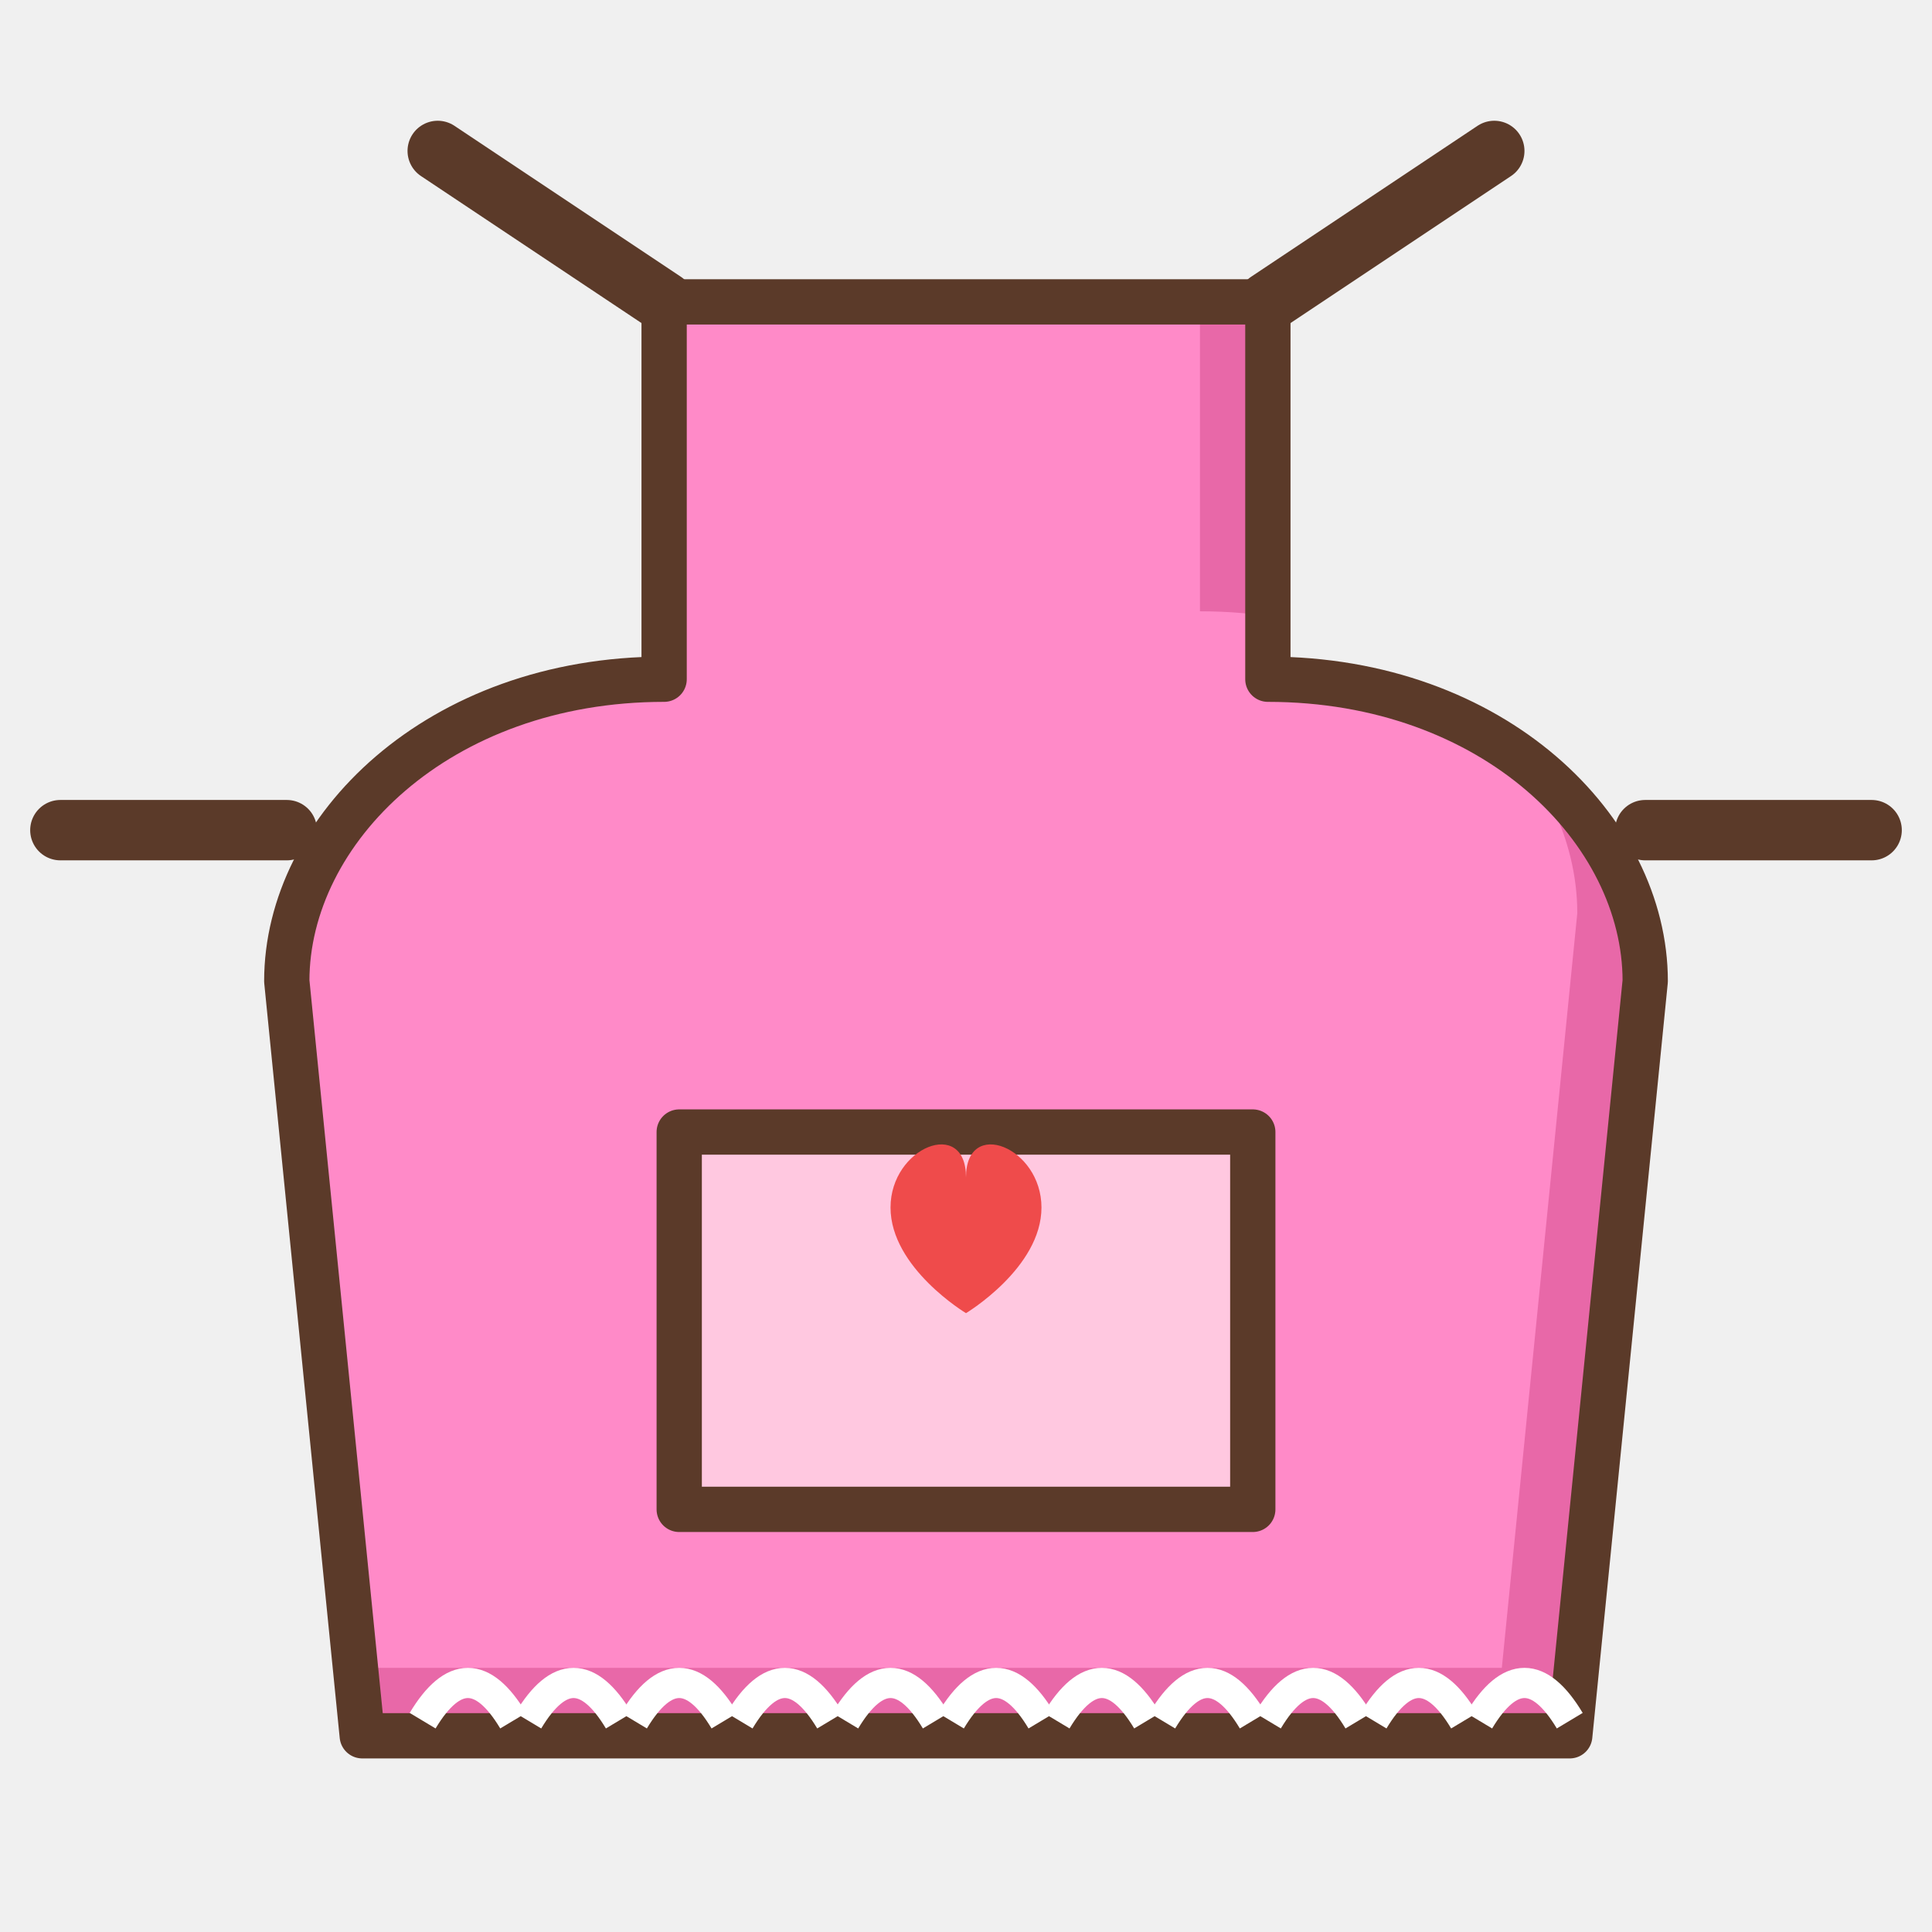
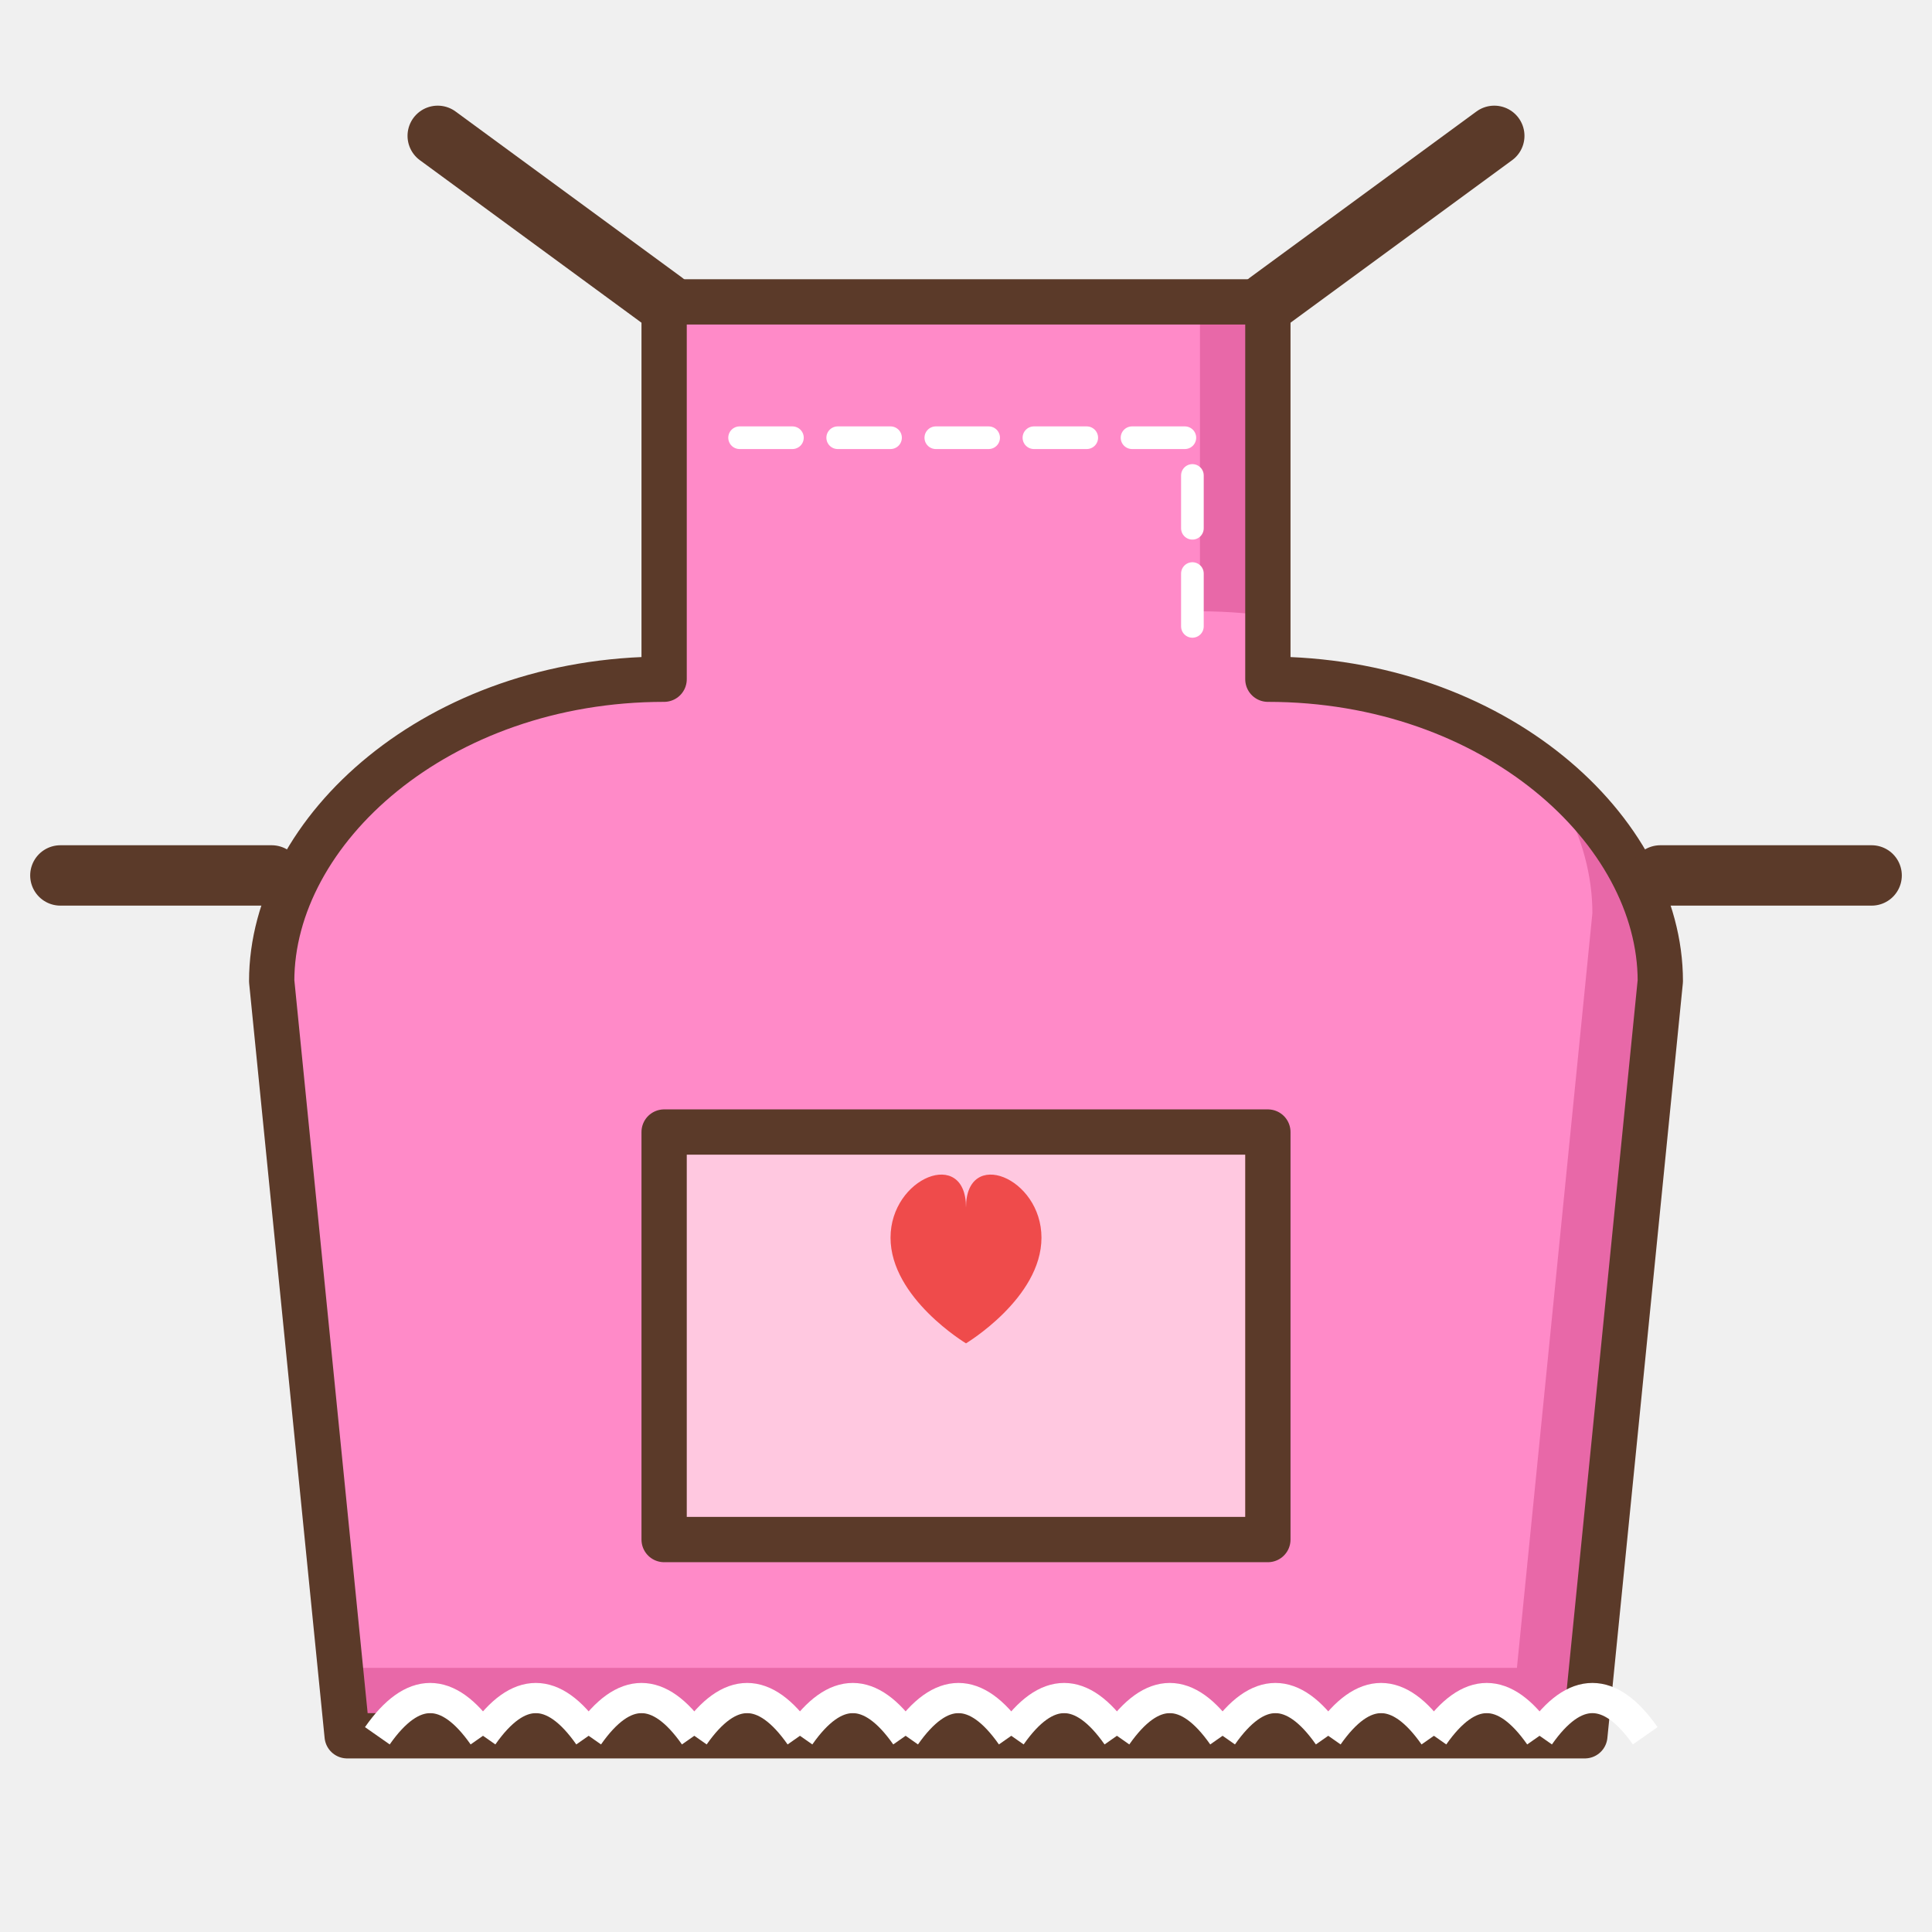
<svg xmlns="http://www.w3.org/2000/svg" viewBox="0 0 256 256">
  <g stroke="#5b3a29" stroke-width="6" stroke-linejoin="round" stroke-linecap="round">
    <defs>
-       <path id="s59" d="M88 40h80v50c30 0 50 20 50 40l-10 100H48L38 130c0-20 20-40 50-40z" />
-       <clipPath id="cs59">
-         <use href="#s59" />
+       <path id="s109" d="M88 40h80v50c30 0 52 20 52 40l-10 100H46L36 130c0-20 22-40 52-40z" />
+       <clipPath id="cs109">
+         <use href="#s109" />
      </clipPath>
    </defs>
-     <use href="#s59" fill="#e868a8" stroke="none" />
-     <g clip-path="url(#cs59)">
-       <use href="#s59" fill="#ff8ac8" stroke="none" transform="translate(-9 -9)" />
+     <use href="#s109" fill="#e868a8" stroke="none" />
+     <g clip-path="url(#cs109)">
+       <use href="#s109" fill="#ff8ac8" stroke="none" transform="translate(-9 -9)" />
    </g>
-     <use href="#s59" fill="none" />
-     <path d="M88 40l-30-20M168 40l30-20M38 110l-30 0M218 110h30" fill="none" stroke-width="8" />
+     <use href="#s109" fill="none" />
+     <path d="M88 40l-30-22M168 40l30-22M36 116H8M220 116h28" fill="none" stroke-width="8" />
    <defs>
-       <path id="s60" d="M90 150h76v50H90z" />
-       <clipPath id="cs60">
-         <use href="#s60" />
+       <path id="s110" d="M88 150h80v54H88z" />
+       <clipPath id="cs110">
+         <use href="#s110" />
      </clipPath>
    </defs>
-     <use href="#s60" fill="#ff9ec0" stroke="none" />
-     <g clip-path="url(#cs60)">
-       <use href="#s60" fill="#ffc8e0" stroke="none" transform="translate(0 0)" />
+     <use href="#s110" fill="#ff9ec0" stroke="none" />
+     <g clip-path="url(#cs110)">
+       <use href="#s110" fill="#ffc8e0" stroke="none" transform="translate(-3 -3)" />
    </g>
-     <use href="#s60" fill="none" />
+     <use href="#s110" fill="none" />
  </g>
-   <path d="M48 228l6-90M208 228l-6-90" stroke="#fff" stroke-width="0" />
-   <path d="M118 160c0-8 10-12 10-4 0-8 10-4 10 4 0 8-10 14-10 14s-10-6-10-14z" fill="#ef4b4b" />
-   <path d="M56 228q6-10 12 0" stroke="#fff" stroke-width="4" fill="none" />
-   <path d="M70 228q6-10 12 0" stroke="#fff" stroke-width="4" fill="none" />
-   <path d="M84 228q6-10 12 0" stroke="#fff" stroke-width="4" fill="none" />
-   <path d="M98 228q6-10 12 0" stroke="#fff" stroke-width="4" fill="none" />
-   <path d="M112 228q6-10 12 0" stroke="#fff" stroke-width="4" fill="none" />
-   <path d="M126 228q6-10 12 0" stroke="#fff" stroke-width="4" fill="none" />
-   <path d="M140 228q6-10 12 0" stroke="#fff" stroke-width="4" fill="none" />
-   <path d="M154 228q6-10 12 0" stroke="#fff" stroke-width="4" fill="none" />
-   <path d="M168 228q6-10 12 0" stroke="#fff" stroke-width="4" fill="none" />
-   <path d="M182 228q6-10 12 0" stroke="#fff" stroke-width="4" fill="none" />
-   <path d="M196 228q6-10 12 0" stroke="#fff" stroke-width="4" fill="none" />
+   <path d="M118 164c0-8 10-12 10-4 0-8 10-4 10 4 0 8-10 14-10 14s-10-6-10-14z" fill="#ef4b4b" />
+   <path d="M50 230q7-10 14 0" stroke="#fff" stroke-width="4" fill="none" />
+   <path d="M64 230q7-10 14 0" stroke="#fff" stroke-width="4" fill="none" />
+   <path d="M78 230q7-10 14 0" stroke="#fff" stroke-width="4" fill="none" />
+   <path d="M92 230q7-10 14 0" stroke="#fff" stroke-width="4" fill="none" />
+   <path d="M106 230q7-10 14 0" stroke="#fff" stroke-width="4" fill="none" />
+   <path d="M120 230q7-10 14 0" stroke="#fff" stroke-width="4" fill="none" />
+   <path d="M134 230q7-10 14 0" stroke="#fff" stroke-width="4" fill="none" />
+   <path d="M148 230q7-10 14 0" stroke="#fff" stroke-width="4" fill="none" />
+   <path d="M162 230q7-10 14 0" stroke="#fff" stroke-width="4" fill="none" />
+   <path d="M176 230q7-10 14 0" stroke="#fff" stroke-width="4" fill="none" />
+   <path d="M190 230q7-10 14 0" stroke="#fff" stroke-width="4" fill="none" />
+   <path d="M204 230q7-10 14 0" stroke="#fff" stroke-width="4" fill="none" />
+   <path d="M98 58h60v26" stroke="#fff" stroke-width="3" stroke-dasharray="7 6" fill="none" stroke-linecap="round" />
</svg>
